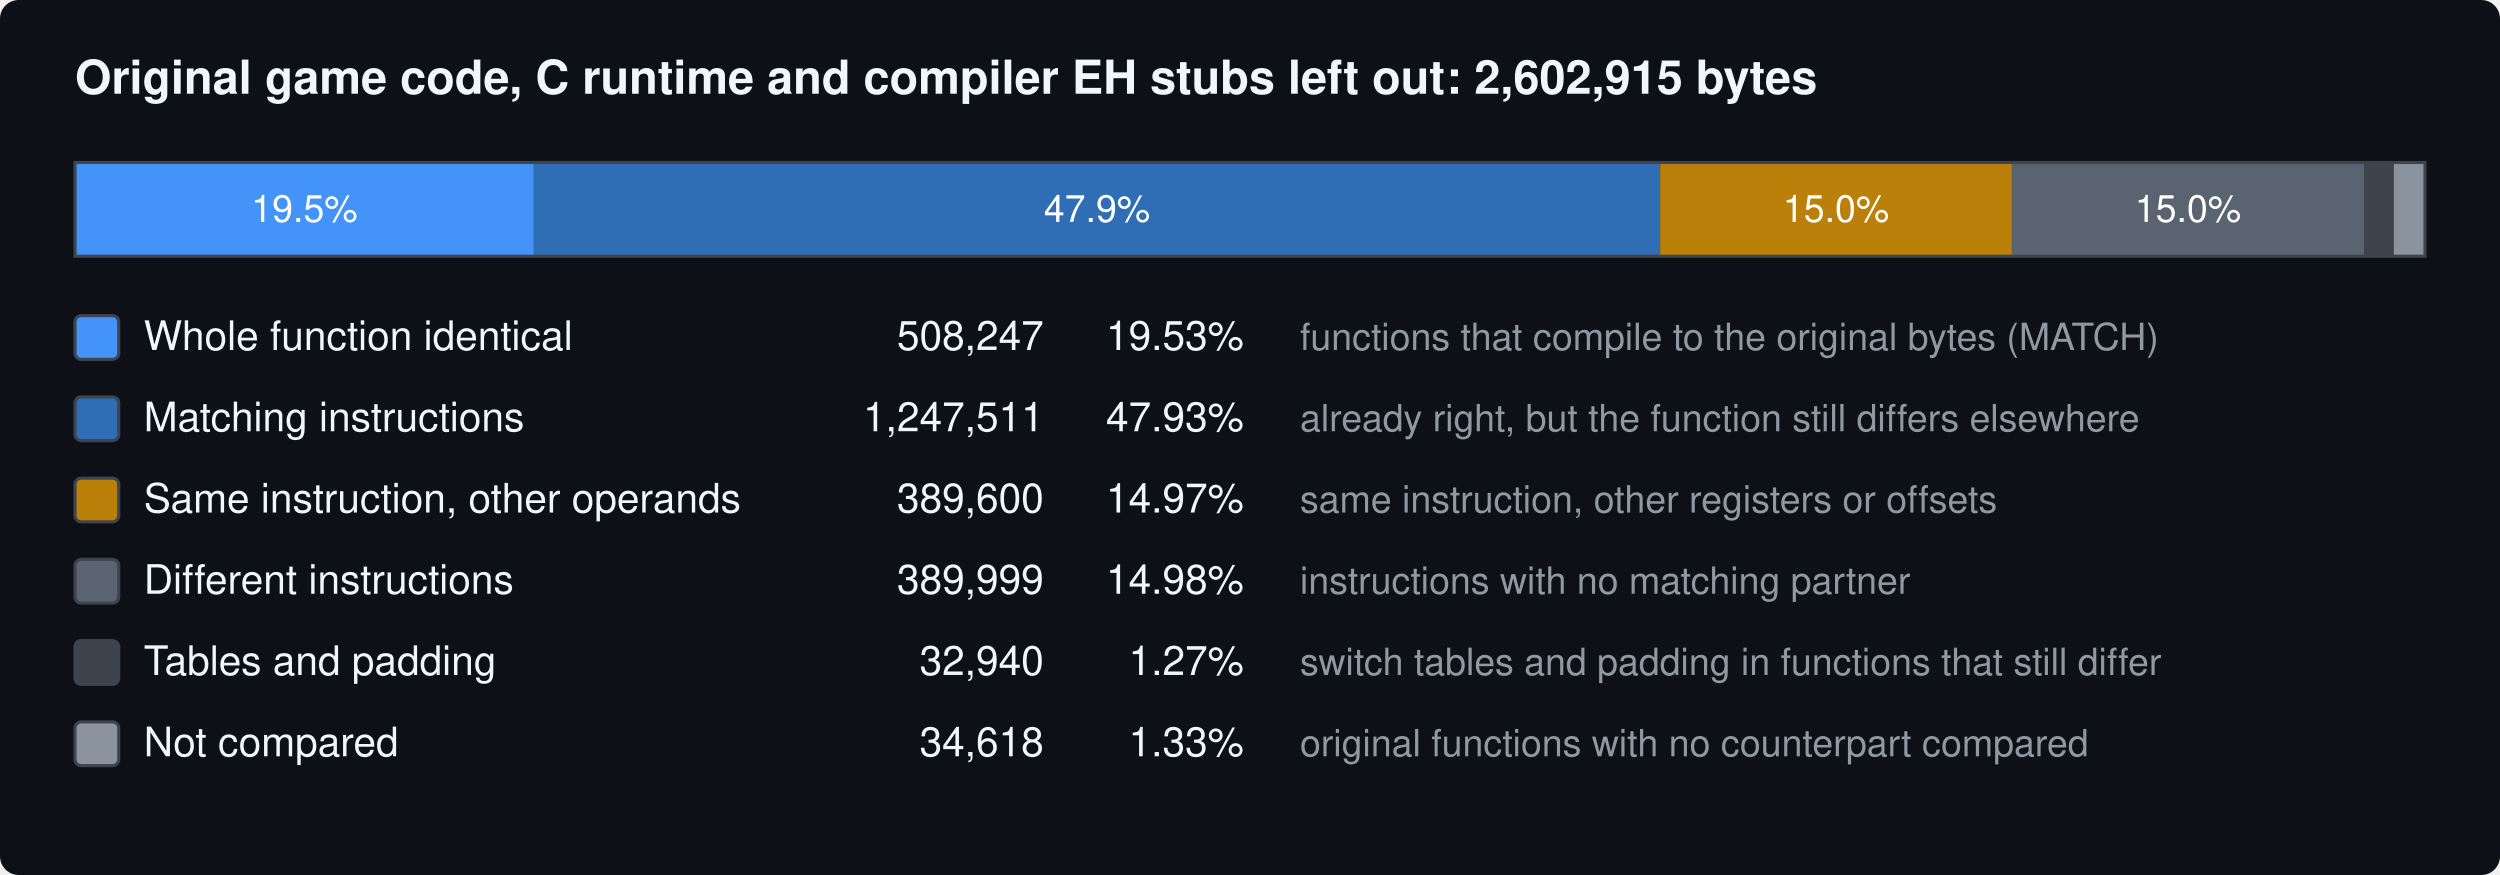
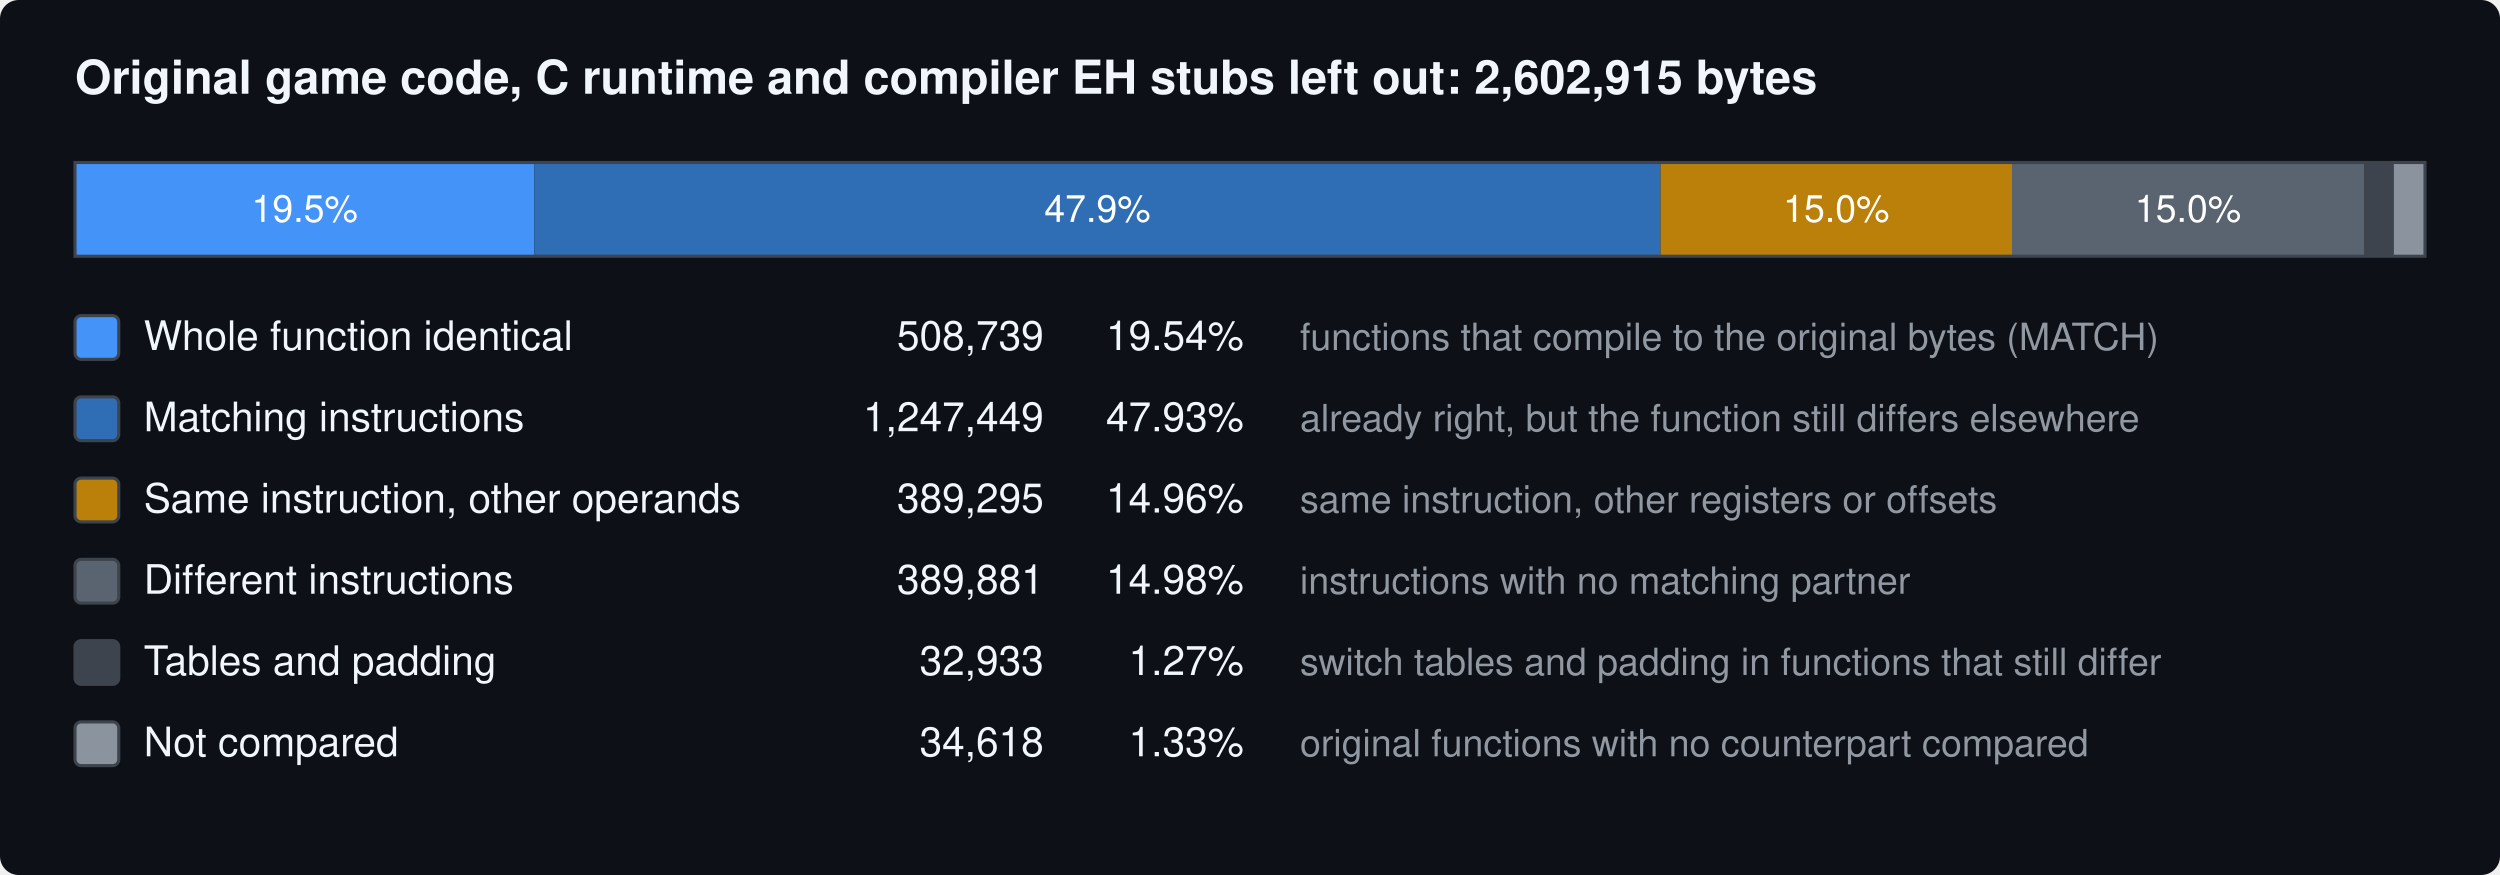
<svg xmlns="http://www.w3.org/2000/svg" width="800" height="280" viewBox="0 0 800 280" font-family="system-ui, -apple-system, Segoe UI, Helvetica, Arial, sans-serif">
  <rect width="800" height="280" rx="6" fill="#0d1117" />
  <text x="24" y="30" font-size="15" font-weight="600" fill="#f0f6fc">Original game code, C runtime and compiler EH stubs left out: 2,602,915 bytes</text>
-   <rect x="24.00" y="52" width="146.84" height="30" fill="#4493f8" />
-   <text x="97.42" y="71" font-size="12" text-anchor="middle" fill="#ffffff">19.5%</text>
-   <rect x="170.84" y="52" width="360.41" height="30" fill="#2f6eb5" />
-   <text x="351.04" y="71" font-size="12" text-anchor="middle" fill="#ffffff">47.9%</text>
-   <rect x="531.25" y="52" width="112.56" height="30" fill="#bb8009" />
-   <text x="587.53" y="71" font-size="12" text-anchor="middle" fill="#ffffff">15.0%</text>
-   <rect x="643.81" y="52" width="112.67" height="30" fill="#5a6370" />
-   <text x="700.15" y="71" font-size="12" text-anchor="middle" fill="#ffffff">15.0%</text>
-   <rect x="756.48" y="52" width="9.52" height="30" fill="#3d444d" />
+   <rect x="24.00" y="52" width="146.98" height="30" fill="#4493f8" />
+   <text x="97.49" y="71" font-size="12" text-anchor="middle" fill="#ffffff">19.5%</text>
+   <rect x="170.98" y="52" width="360.40" height="30" fill="#2f6eb5" />
+   <text x="351.18" y="71" font-size="12" text-anchor="middle" fill="#ffffff">47.9%</text>
+   <rect x="531.37" y="52" width="112.47" height="30" fill="#bb8009" />
+   <text x="587.61" y="71" font-size="12" text-anchor="middle" fill="#ffffff">15.0%</text>
+   <rect x="643.84" y="52" width="112.64" height="30" fill="#5a6370" />
+   <text x="700.16" y="71" font-size="12" text-anchor="middle" fill="#ffffff">15.0%</text>
+   <rect x="756.48" y="52" width="9.51" height="30" fill="#3d444d" />
  <rect x="766.00" y="52" width="10.00" height="30" fill="#8b949e" />
  <rect x="24" y="52" width="752" height="30" fill="none" stroke="#3d444d" />
  <rect x="24" y="101" width="14" height="14" rx="2" fill="#4493f8" stroke="#3d444d" />
  <text x="46" y="112" font-size="13" fill="#f0f6fc">Whole function identical</text>
-   <text x="334" y="112" font-size="13" text-anchor="end" fill="#f0f6fc">508,247</text>
-   <text x="398" y="112" font-size="13" text-anchor="end" fill="#f0f6fc">19.53%</text>
+   <text x="334" y="112" font-size="13" text-anchor="end" fill="#f0f6fc">508,739</text>
+   <text x="398" y="112" font-size="13" text-anchor="end" fill="#f0f6fc">19.54%</text>
  <text x="416" y="112" font-size="12" fill="#9198a1">functions that compile to the original bytes (MATCH)</text>
  <rect x="24" y="127" width="14" height="14" rx="2" fill="#2f6eb5" stroke="#3d444d" />
  <text x="46" y="138" font-size="13" fill="#f0f6fc">Matching instructions</text>
-   <text x="334" y="138" font-size="13" text-anchor="end" fill="#f0f6fc">1,247,511</text>
+   <text x="334" y="138" font-size="13" text-anchor="end" fill="#f0f6fc">1,247,449</text>
  <text x="398" y="138" font-size="13" text-anchor="end" fill="#f0f6fc">47.93%</text>
  <text x="416" y="138" font-size="12" fill="#9198a1">already right, but the function still differs elsewhere</text>
  <rect x="24" y="153" width="14" height="14" rx="2" fill="#bb8009" stroke="#3d444d" />
  <text x="46" y="164" font-size="13" fill="#f0f6fc">Same instruction, other operands</text>
-   <text x="334" y="164" font-size="13" text-anchor="end" fill="#f0f6fc">389,600</text>
-   <text x="398" y="164" font-size="13" text-anchor="end" fill="#f0f6fc">14.97%</text>
+   <text x="334" y="164" font-size="13" text-anchor="end" fill="#f0f6fc">389,295</text>
+   <text x="398" y="164" font-size="13" text-anchor="end" fill="#f0f6fc">14.96%</text>
  <text x="416" y="164" font-size="12" fill="#9198a1">same instruction, other registers or offsets</text>
  <rect x="24" y="179" width="14" height="14" rx="2" fill="#5a6370" stroke="#3d444d" />
  <text x="46" y="190" font-size="13" fill="#f0f6fc">Different instructions</text>
-   <text x="334" y="190" font-size="13" text-anchor="end" fill="#f0f6fc">389,999</text>
+   <text x="334" y="190" font-size="13" text-anchor="end" fill="#f0f6fc">389,881</text>
  <text x="398" y="190" font-size="13" text-anchor="end" fill="#f0f6fc">14.98%</text>
  <text x="416" y="190" font-size="12" fill="#9198a1">instructions with no matching partner</text>
  <rect x="24" y="205" width="14" height="14" rx="2" fill="#3d444d" stroke="#3d444d" />
  <text x="46" y="216" font-size="13" fill="#f0f6fc">Tables and padding</text>
-   <text x="334" y="216" font-size="13" text-anchor="end" fill="#f0f6fc">32,940</text>
+   <text x="334" y="216" font-size="13" text-anchor="end" fill="#f0f6fc">32,933</text>
  <text x="398" y="216" font-size="13" text-anchor="end" fill="#f0f6fc">1.27%</text>
  <text x="416" y="216" font-size="12" fill="#9198a1">switch tables and padding in functions that still differ</text>
  <rect x="24" y="231" width="14" height="14" rx="2" fill="#8b949e" stroke="#3d444d" />
  <text x="46" y="242" font-size="13" fill="#f0f6fc">Not compared</text>
  <text x="334" y="242" font-size="13" text-anchor="end" fill="#f0f6fc">34,618</text>
  <text x="398" y="242" font-size="13" text-anchor="end" fill="#f0f6fc">1.33%</text>
  <text x="416" y="242" font-size="12" fill="#9198a1">original functions with no counterpart compared</text>
</svg>
